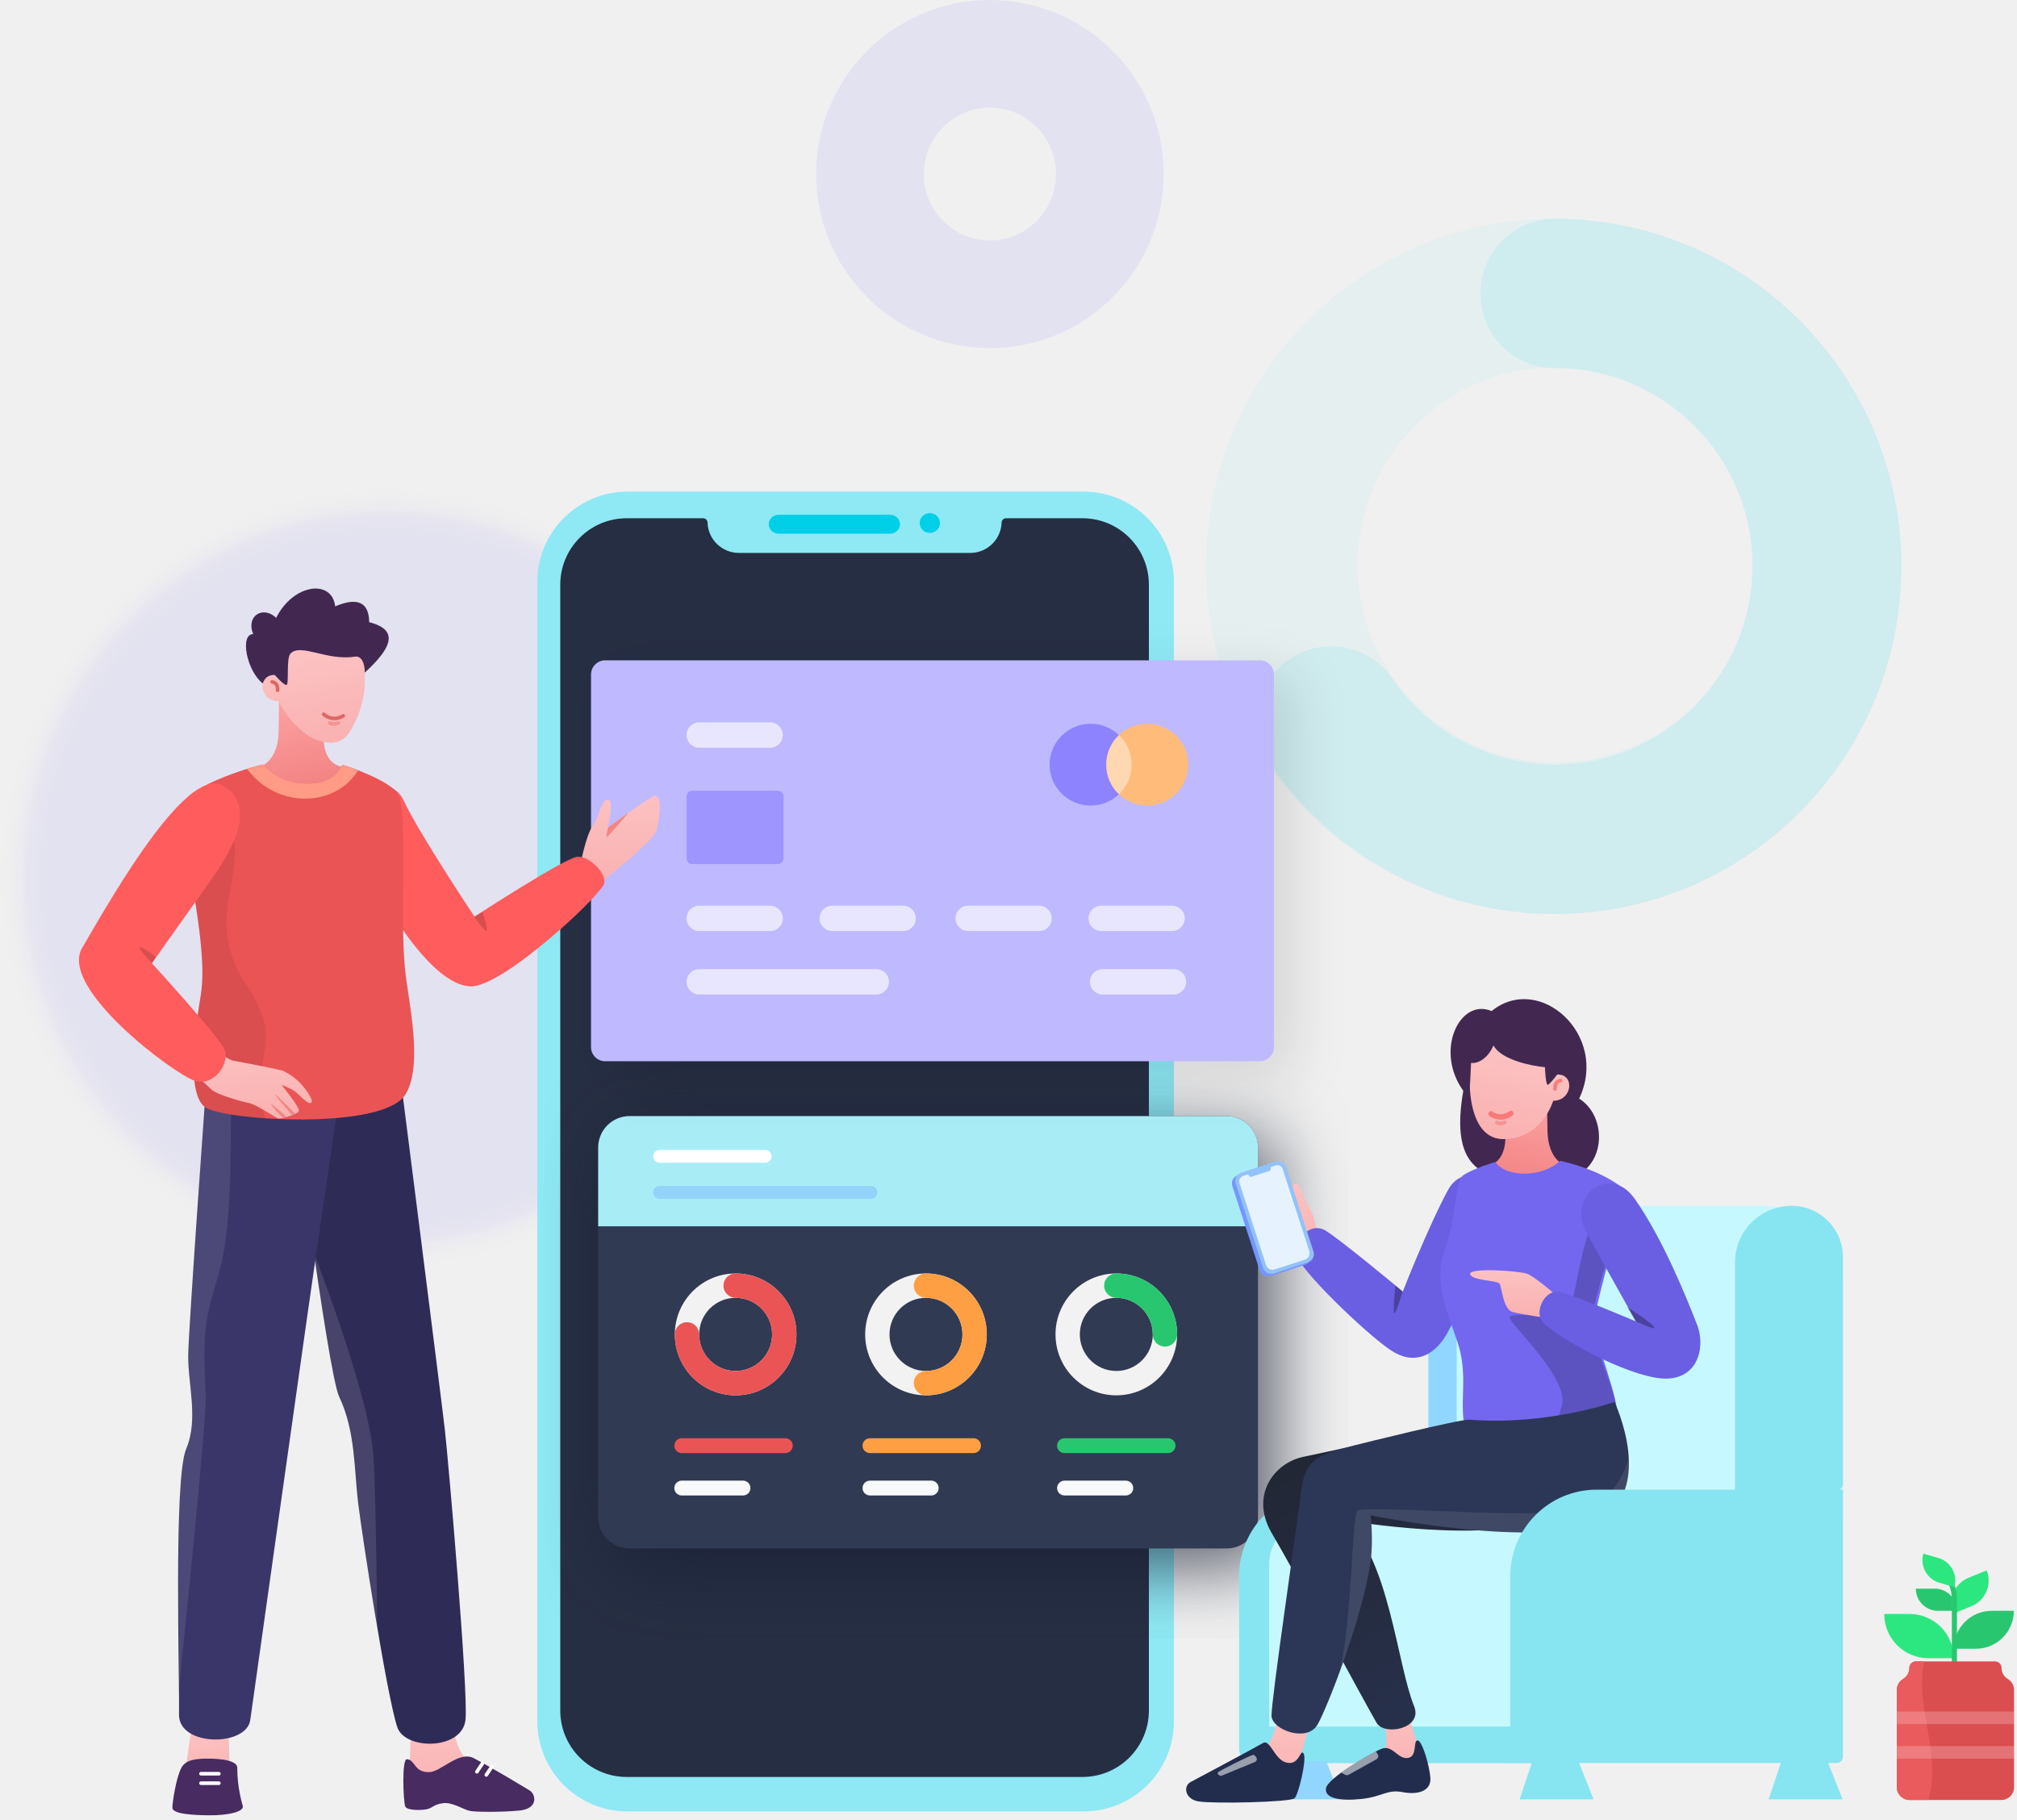
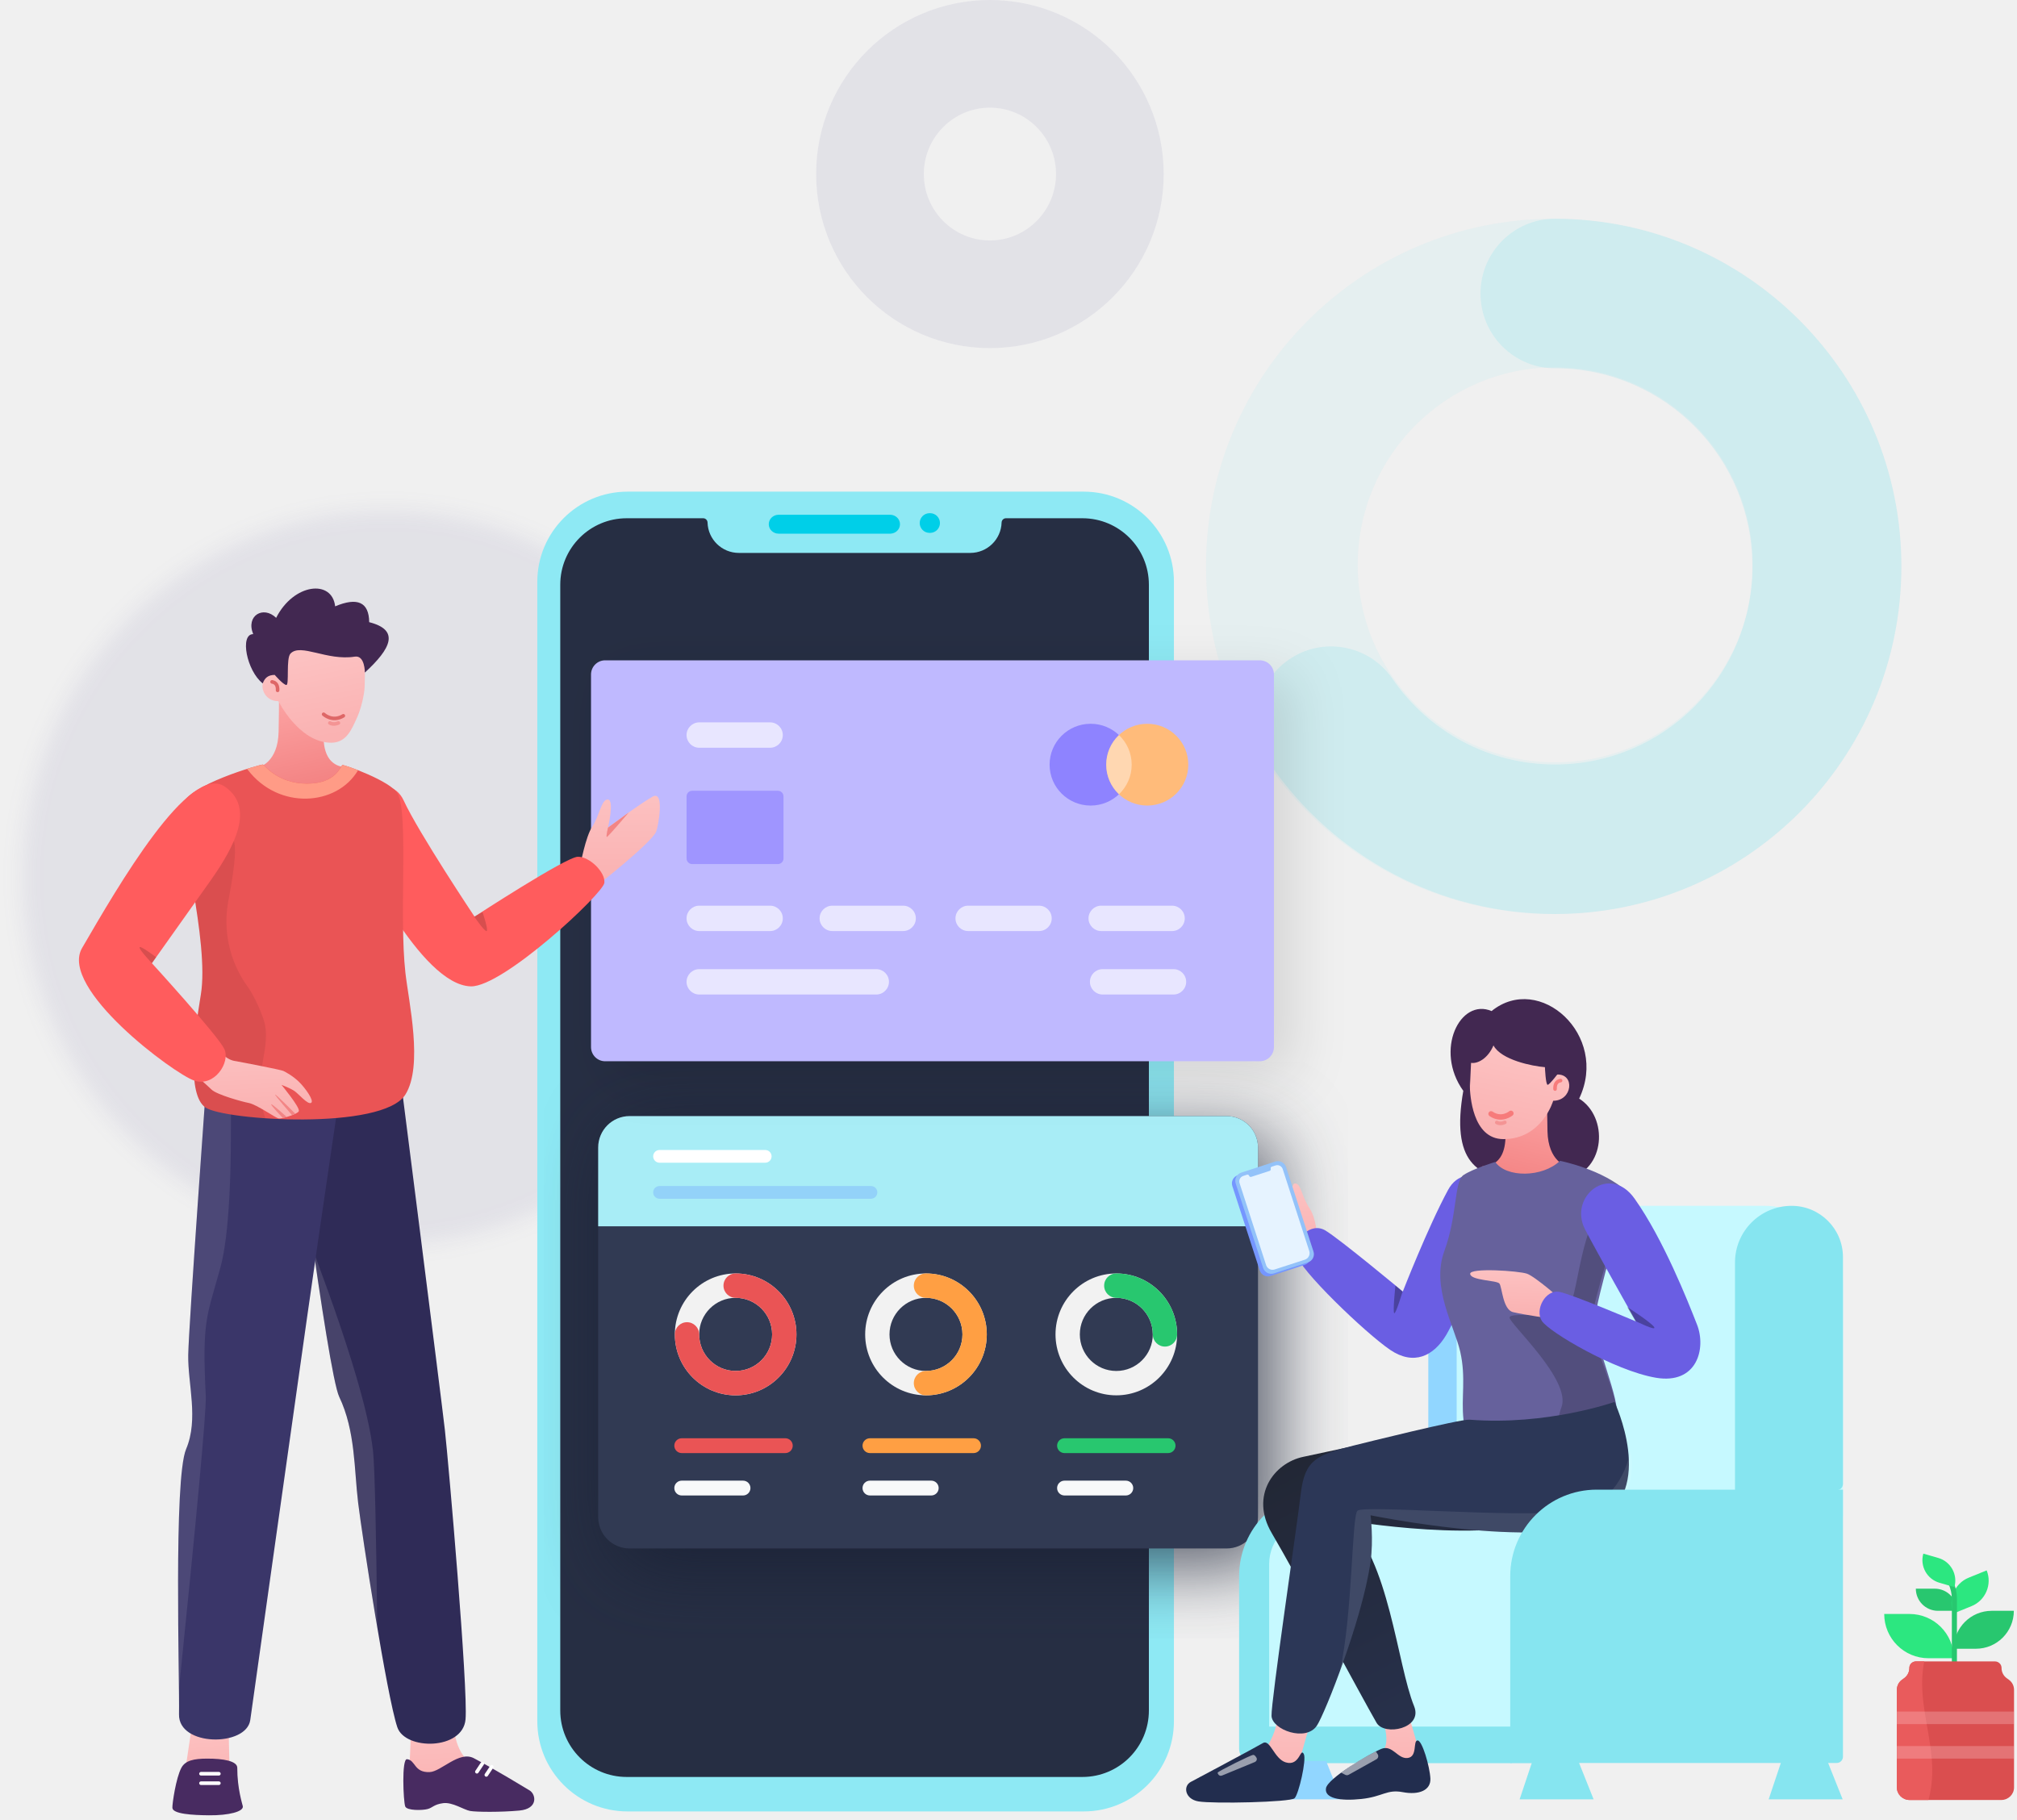
<svg xmlns="http://www.w3.org/2000/svg" width="562" height="507" viewBox="0 0 562 507" fill="none">
  <g id="Illustration">
    <g id="Shape">
      <g id="Oval" opacity="0.1" filter="url(#filter0_f)">
-         <ellipse cx="107.745" cy="244.5" rx="101.745" ry="102.5" fill="#7367F0" />
+         <ellipse cx="107.745" cy="244.5" rx="101.745" ry="102.5" fill="#66619c" />
      </g>
      <path id="Oval_2" opacity="0.05" fill-rule="evenodd" clip-rule="evenodd" d="M336.032 157.826C336.032 104.326 379.404 60.956 432.906 60.956C486.408 60.956 529.78 104.326 529.78 157.826C529.78 211.326 486.408 254.696 432.906 254.696C379.404 254.696 336.032 211.326 336.032 157.826ZM488.389 157.386C488.389 126.988 463.745 102.346 433.347 102.346C402.948 102.346 378.304 126.988 378.304 157.386C378.304 187.784 402.948 212.426 433.347 212.426C463.745 212.426 488.389 187.784 488.389 157.386Z" fill="#00CFE8" />
-       <ellipse id="Oval_3" opacity="0.1" cx="275.822" cy="48.5" rx="33.416" ry="33.5" stroke="#7367F0" stroke-width="30" />
+       <ellipse id="Oval_3" opacity="0.1" cx="275.822" cy="48.5" rx="33.416" ry="33.5" stroke="#66619c" stroke-width="30" />
      <path id="Path" opacity="0.1" d="M433.272 60.956C486.572 60.956 529.78 104.326 529.78 157.826C529.78 211.326 486.572 254.696 433.272 254.696C401.162 254.696 371.688 238.816 353.798 212.796C347.287 203.326 349.657 190.352 359.091 183.817C368.431 177.348 381.193 179.615 387.764 188.849L387.961 189.131C398.182 203.997 414.951 213.032 433.272 213.032C463.647 213.032 488.271 188.315 488.271 157.826C488.271 127.642 464.137 103.116 434.181 102.628L433.272 102.621C421.809 102.621 412.517 93.294 412.517 81.789C412.517 70.283 421.809 60.956 433.272 60.956Z" fill="#00CFE8" />
    </g>
    <g id="Mobile Banking App">
      <g id="Phone3">
        <path id="Rectangle" fill-rule="evenodd" clip-rule="evenodd" d="M149.71 162.137C149.71 148.254 160.964 137 174.847 137H301.957C315.84 137 327.094 148.254 327.094 162.137V479.625C327.094 493.508 315.84 504.762 301.957 504.762H174.847C160.964 504.762 149.71 493.508 149.71 479.625V162.137Z" fill="#8EE9F4" />
        <g id="Group 48">
          <path id="Rectangle_2" fill-rule="evenodd" clip-rule="evenodd" d="M156.107 162.933C156.107 152.703 164.4 144.411 174.629 144.411H195.926C196.585 144.411 197.124 144.935 197.144 145.594V145.594C197.28 150.315 201.147 154.072 205.87 154.072H270.352C275.075 154.072 278.942 150.315 279.079 145.594V145.594C279.098 144.935 279.637 144.411 280.297 144.411H301.593C311.822 144.411 320.115 152.703 320.115 162.933V476.634C320.115 486.863 311.822 495.156 301.593 495.156H174.629C164.4 495.156 156.107 486.863 156.107 476.634V162.933Z" fill="#262E43" />
          <mask id="mask0" mask-type="alpha" maskUnits="userSpaceOnUse" x="156" y="144" width="165" height="352">
            <path id="Rectangle_3" fill-rule="evenodd" clip-rule="evenodd" d="M156.107 162.933C156.107 152.703 164.4 144.411 174.629 144.411H195.926C196.585 144.411 197.124 144.935 197.144 145.594V145.594C197.28 150.315 201.147 154.072 205.87 154.072H270.352C275.075 154.072 278.942 150.315 279.079 145.594V145.594C279.098 144.935 279.637 144.411 280.297 144.411H301.593C311.822 144.411 320.115 152.703 320.115 162.933V476.634C320.115 486.863 311.822 495.156 301.593 495.156H174.629C164.4 495.156 156.107 486.863 156.107 476.634V162.933Z" fill="white" />
          </mask>
          <g mask="url(#mask0)">
            <ellipse id="Oval_4" cx="218.287" cy="357.888" rx="14.067" ry="14.053" fill="#E97EFF" fill-opacity="0.549" />
            <path id="Rectangle_4" fill-rule="evenodd" clip-rule="evenodd" d="M176.086 209.239C176.086 206.692 178.15 204.628 180.697 204.628H296.76C299.307 204.628 301.371 206.692 301.371 209.239V209.239C301.371 211.785 299.307 213.85 296.76 213.85H180.697C178.15 213.85 176.086 211.785 176.086 209.239V209.239Z" fill="#E97EFF" fill-opacity="0.549" />
          </g>
        </g>
        <path id="Path_2" d="M248.017 143.438C249.534 143.438 250.764 144.618 250.764 146.073C250.764 147.496 249.588 148.656 248.118 148.706L248.017 148.708H216.95C215.432 148.708 214.202 147.529 214.202 146.073C214.202 144.65 215.378 143.491 216.849 143.44L216.95 143.438H248.017Z" fill="#00CFE8" />
        <path id="Path_3" d="M259.151 142.999C260.669 142.999 261.899 144.228 261.899 145.744C261.899 147.226 260.723 148.434 259.252 148.487L259.151 148.489H259.007C257.49 148.489 256.26 147.26 256.26 145.744C256.26 144.262 257.436 143.054 258.907 143.001L259.007 142.999H259.151Z" fill="#00CFE8" />
      </g>
      <g id="BoardPieChart">
        <g id="Rectangle_5" filter="url(#filter1_d)">
          <path fill-rule="evenodd" clip-rule="evenodd" d="M166.672 319.757C166.672 314.921 170.592 311 175.429 311H341.763C346.6 311 350.52 314.921 350.52 319.757V422.729C350.52 427.565 346.6 431.486 341.763 431.486H175.429C170.592 431.486 166.672 427.565 166.672 422.729V319.757Z" fill="#313A53" />
        </g>
        <mask id="mask1" mask-type="alpha" maskUnits="userSpaceOnUse" x="166" y="311" width="185" height="121">
          <path id="Rectangle_6" fill-rule="evenodd" clip-rule="evenodd" d="M166.672 319.757C166.672 314.921 170.592 311 175.429 311H341.763C346.6 311 350.52 314.921 350.52 319.757V422.729C350.52 427.565 346.6 431.486 341.763 431.486H175.429C170.592 431.486 166.672 427.565 166.672 422.729V319.757Z" fill="white" />
        </mask>
        <g mask="url(#mask1)">
          <path id="Rectangle_7" fill-rule="evenodd" clip-rule="evenodd" d="M162.547 306.275H355.234V341.712H162.547L162.547 306.275Z" fill="#A8EDF6" />
          <path id="Rectangle_8" opacity="0.366" fill-rule="evenodd" clip-rule="evenodd" d="M181.992 332.262C181.992 331.284 182.785 330.49 183.764 330.49H242.682C243.66 330.49 244.453 331.284 244.453 332.262V332.262C244.453 333.241 243.66 334.034 242.682 334.034H183.764C182.785 334.034 181.992 333.241 181.992 332.262V332.262Z" fill="#6FA3FF" />
          <rect id="Rectangle_9" x="181.992" y="320.45" width="32.998" height="3.544" rx="1.772" fill="white" />
          <rect id="Rectangle_10" x="187.885" y="400.774" width="32.998" height="4.134" rx="2.067" fill="#EA5455" />
          <path id="Rectangle_11" fill-rule="evenodd" clip-rule="evenodd" d="M187.885 414.653C187.885 413.512 188.81 412.586 189.952 412.586H207.031C208.173 412.586 209.098 413.512 209.098 414.653V414.653C209.098 415.795 208.173 416.72 207.031 416.72H189.952C188.81 416.72 187.885 415.795 187.885 414.653V414.653Z" fill="#F8F9FA" />
          <rect id="Rectangle_12" x="240.329" y="400.774" width="32.998" height="4.134" rx="2.067" fill="#FF9F43" />
          <path id="Rectangle_13" fill-rule="evenodd" clip-rule="evenodd" d="M240.329 414.653C240.329 413.512 241.255 412.586 242.396 412.586H259.475C260.617 412.586 261.542 413.512 261.542 414.653V414.653C261.542 415.795 260.617 416.72 259.475 416.72H242.396C241.255 416.72 240.329 415.795 240.329 414.653V414.653Z" fill="#F8F9FA" />
          <rect id="Rectangle_14" x="294.541" y="400.774" width="32.998" height="4.134" rx="2.067" fill="#28C76F" />
          <path id="Rectangle_15" fill-rule="evenodd" clip-rule="evenodd" d="M294.541 414.653C294.541 413.512 295.467 412.586 296.608 412.586H313.687C314.829 412.586 315.754 413.512 315.754 414.653V414.653C315.754 415.795 314.829 416.72 313.687 416.72H296.608C295.467 416.72 294.541 415.795 294.541 414.653V414.653Z" fill="#F8F9FA" />
          <g id="Group 3">
            <path id="Oval_5" fill-rule="evenodd" clip-rule="evenodd" d="M311.04 388.814C320.396 388.814 327.981 381.211 327.981 371.834C327.981 362.456 320.396 354.853 311.04 354.853C301.683 354.853 294.099 362.456 294.099 371.834C294.099 381.211 301.683 388.814 311.04 388.814ZM311.04 382.022C305.426 382.022 300.875 377.46 300.875 371.834C300.875 366.207 305.426 361.645 311.04 361.645C316.654 361.645 321.204 366.207 321.204 371.834C321.204 377.46 316.654 382.022 311.04 382.022Z" fill="#F2F2F2" />
            <path id="Path_4" fill-rule="evenodd" clip-rule="evenodd" d="M327.981 371.834C327.981 362.456 320.396 354.853 311.04 354.853C309.168 354.853 307.651 356.374 307.651 358.249C307.651 360.125 309.168 361.645 311.04 361.645C316.59 361.645 321.101 366.104 321.203 371.642L321.204 371.834C321.204 373.709 322.721 375.23 324.593 375.23C326.464 375.23 327.981 373.709 327.981 371.834Z" fill="#28C76F" />
          </g>
          <g id="Group 4">
            <path id="Oval_6" fill-rule="evenodd" clip-rule="evenodd" d="M258.007 388.814C267.363 388.814 274.948 381.211 274.948 371.834C274.948 362.456 267.363 354.853 258.007 354.853C248.65 354.853 241.065 362.456 241.065 371.834C241.065 381.211 248.65 388.814 258.007 388.814ZM258.007 382.022C252.393 382.022 247.842 377.46 247.842 371.834C247.842 366.207 252.393 361.645 258.007 361.645C263.62 361.645 268.171 366.207 268.171 371.834C268.171 377.46 263.62 382.022 258.007 382.022Z" fill="#F2F2F2" />
            <path id="Path_5" d="M258.006 388.814C267.363 388.814 274.948 381.211 274.948 371.834C274.948 362.456 267.363 354.853 258.006 354.853C256.135 354.853 254.618 356.374 254.618 358.249C254.618 360.125 256.135 361.645 258.006 361.645C263.62 361.645 268.171 366.207 268.171 371.834C268.171 377.396 263.723 381.918 258.197 382.02L258.006 382.022C256.135 382.022 254.618 383.542 254.618 385.418C254.618 387.293 256.135 388.814 258.006 388.814Z" fill="#FF9F43" />
          </g>
          <g id="Group 6">
            <path id="Oval_7" fill-rule="evenodd" clip-rule="evenodd" d="M204.973 388.814C214.33 388.814 221.915 381.211 221.915 371.834C221.915 362.456 214.33 354.853 204.973 354.853C195.617 354.853 188.032 362.456 188.032 371.834C188.032 381.211 195.617 388.814 204.973 388.814ZM204.973 382.022C199.36 382.022 194.809 377.46 194.809 371.834C194.809 366.207 199.36 361.645 204.973 361.645C210.587 361.645 215.138 366.207 215.138 371.834C215.138 377.46 210.587 382.022 204.973 382.022Z" fill="#F2F2F2" />
            <path id="Path_6" fill-rule="evenodd" clip-rule="evenodd" d="M188.032 371.834C188.032 381.211 195.617 388.814 204.973 388.814C214.33 388.814 221.915 381.211 221.915 371.834C221.915 362.456 214.33 354.853 204.973 354.853C203.102 354.853 201.585 356.374 201.585 358.249C201.585 360.125 203.102 361.645 204.973 361.645C210.587 361.645 215.138 366.207 215.138 371.834C215.138 377.46 210.587 382.022 204.973 382.022C199.36 382.022 194.809 377.46 194.809 371.834C194.809 369.958 193.292 368.437 191.42 368.437C189.549 368.437 188.032 369.958 188.032 371.834Z" fill="#EA5455" />
          </g>
        </g>
      </g>
      <g id="VisaCard2">
        <g id="Rectangle_16" filter="url(#filter2_d)">
          <path fill-rule="evenodd" clip-rule="evenodd" d="M168.62 184H351.014C353.192 184 354.958 185.771 354.958 187.955V291.769C354.958 293.953 353.192 295.723 351.014 295.723H168.62C166.442 295.723 164.677 293.953 164.677 291.769V187.955C164.677 185.771 166.442 184 168.62 184Z" fill="#BFB9FF" />
        </g>
        <g id="Group 46">
          <g id="Group 45">
            <g id="Group 43">
              <ellipse id="Oval_8" cx="303.887" cy="213.077" rx="11.437" ry="11.395" fill="#8E83FF" />
              <ellipse id="Oval Copy 10" cx="319.661" cy="213.077" rx="11.437" ry="11.395" fill="#FFBB7A" />
              <path id="Path_7" fill-rule="evenodd" clip-rule="evenodd" d="M311.67 204.925L311.775 204.827C313.961 206.902 315.323 209.831 315.323 213.077C315.323 216.323 313.961 219.252 311.775 221.327C309.587 219.253 308.225 216.323 308.225 213.077C308.225 209.882 309.544 206.994 311.67 204.925L311.775 204.827L311.67 204.925Z" fill="white" fill-opacity="0.416" />
            </g>
            <path id="Rectangle_17" fill-rule="evenodd" clip-rule="evenodd" d="M192.873 220.346H216.732C217.604 220.346 218.31 221.05 218.31 221.918V239.207C218.31 240.075 217.604 240.779 216.732 240.779H192.873C192.002 240.779 191.296 240.075 191.296 239.207V221.918C191.296 221.05 192.002 220.346 192.873 220.346Z" fill="#9F95FF" />
          </g>
          <g id="Group 44">
            <path id="Rectangle_18" fill-rule="evenodd" clip-rule="evenodd" d="M194.845 252.37H214.563C216.524 252.37 218.113 253.953 218.113 255.906C218.113 257.859 216.524 259.443 214.563 259.443H194.845C192.885 259.443 191.296 257.859 191.296 255.906C191.296 253.953 192.885 252.37 194.845 252.37Z" fill="white" fill-opacity="0.647" />
            <path id="Rectangle_19" fill-rule="evenodd" clip-rule="evenodd" d="M194.845 270.052H244.141C246.101 270.052 247.69 271.635 247.69 273.588C247.69 275.541 246.101 277.125 244.141 277.125H194.845C192.885 277.125 191.296 275.541 191.296 273.588C191.296 271.635 192.885 270.052 194.845 270.052Z" fill="white" fill-opacity="0.647" />
            <path id="Rectangle_20" fill-rule="evenodd" clip-rule="evenodd" d="M307.239 270.052H326.957C328.917 270.052 330.506 271.635 330.506 273.588C330.506 275.541 328.917 277.125 326.957 277.125H307.239C305.279 277.125 303.689 275.541 303.689 273.588C303.689 271.635 305.279 270.052 307.239 270.052Z" fill="white" fill-opacity="0.647" />
            <path id="Rectangle_21" fill-rule="evenodd" clip-rule="evenodd" d="M194.845 201.289H214.563C216.524 201.289 218.113 202.872 218.113 204.825C218.113 206.778 216.524 208.362 214.563 208.362H194.845C192.885 208.362 191.296 206.778 191.296 204.825C191.296 202.872 192.885 201.289 194.845 201.289Z" fill="white" fill-opacity="0.647" />
            <path id="Rectangle Copy 38" fill-rule="evenodd" clip-rule="evenodd" d="M231.915 252.37H251.634C253.594 252.37 255.183 253.953 255.183 255.906C255.183 257.859 253.594 259.443 251.634 259.443H231.915C229.955 259.443 228.366 257.859 228.366 255.906C228.366 253.953 229.955 252.37 231.915 252.37Z" fill="white" fill-opacity="0.647" />
            <path id="Rectangle Copy 39" fill-rule="evenodd" clip-rule="evenodd" d="M269.775 252.37H289.493C291.453 252.37 293.042 253.953 293.042 255.906C293.042 257.859 291.453 259.443 289.493 259.443H269.775C267.815 259.443 266.226 257.859 266.226 255.906C266.226 253.953 267.815 252.37 269.775 252.37Z" fill="white" fill-opacity="0.647" />
            <path id="Rectangle Copy 40" fill-rule="evenodd" clip-rule="evenodd" d="M306.845 252.37H326.563C328.524 252.37 330.113 253.953 330.113 255.906C330.113 257.859 328.524 259.443 326.563 259.443H306.845C304.885 259.443 303.296 257.859 303.296 255.906C303.296 253.953 304.885 252.37 306.845 252.37Z" fill="white" fill-opacity="0.647" />
          </g>
        </g>
      </g>
      <g id="Men1.1">
        <g id="LLeg">
          <path id="Path_8" fill-rule="evenodd" clip-rule="evenodd" d="M126.372 479.69C126.372 479.69 126.236 488.374 131.569 491.458C136.901 494.543 145.162 500.274 145.162 500.274L113.735 501.339L114.631 479.612L126.372 479.69Z" fill="url(#paint0_linear)" />
          <path id="Path_9" fill-rule="evenodd" clip-rule="evenodd" d="M113.405 490.205C115.835 490.456 115.304 493.971 119.713 493.8C122.926 493.675 127.937 487.749 132.059 489.944C138.35 493.294 145.727 497.812 147.536 498.887C149.345 499.963 150.06 504.021 144.715 504.519C139.603 504.995 132.704 504.942 130.976 504.627C129.247 504.312 126.041 502.107 123.461 502.459C120.882 502.812 120.588 503.702 119.147 504.095C117.705 504.489 113.354 504.575 112.903 503.36C112.385 501.966 111.866 490.047 113.405 490.205Z" fill="#482B61" />
          <path id="Path_10" fill-rule="evenodd" clip-rule="evenodd" d="M110.969 295.474C110.969 295.474 122.957 389.573 123.959 398.472C124.961 407.371 130.465 470.679 129.712 479.123C128.944 487.723 112.857 487.769 110.699 481.281C107.745 472.4 100.916 428.014 99.787 418.746C98.658 409.477 99.054 398.716 94.516 389.225C91.266 382.43 80.513 297.886 80.513 297.886L110.969 295.474Z" fill="#2F2B57" />
          <path id="Path_11" opacity="0.591" fill-rule="evenodd" clip-rule="evenodd" d="M103.922 404.214L103.965 404.637C104.422 409.552 104.806 425.834 105.116 453.481L104.426 449.352C102.262 436.258 100.34 423.287 99.787 418.746C98.681 409.67 99.038 399.163 94.793 389.82L94.515 389.225C93.085 386.234 90.201 368.185 87.421 348.911L88.294 351.248C97.578 376.216 102.787 393.871 103.922 404.214Z" fill="white" fill-opacity="0.192" />
          <path id="Path 10" d="M134.382 491.454L132.879 493.704" stroke="white" stroke-linecap="round" />
          <path id="Path 10_2" d="M137.007 492.334L135.504 494.584" stroke="white" stroke-linecap="round" />
        </g>
        <g id="RLeg">
          <path id="Path_12" fill-rule="evenodd" clip-rule="evenodd" d="M53.349 481.682L50.536 500.672L64.13 500.604L63.685 481.329L53.349 481.682Z" fill="url(#paint1_linear)" />
          <path id="Path_13" fill-rule="evenodd" clip-rule="evenodd" d="M48.032 503.745C47.986 502.637 49.018 495.451 50.536 492.605C51.638 490.542 54.08 490.058 57.654 490.044C62.264 490.026 66.117 490.723 66.112 492.605C66.096 498.366 67.556 502.796 67.654 503.302C67.943 504.787 63.819 505.896 58.188 505.839C53.578 505.794 48.102 505.473 48.032 503.745Z" fill="#482B61" />
          <path id="Path_14" fill-rule="evenodd" clip-rule="evenodd" d="M95.56 298.563C95.56 298.563 89.327 340.561 85.554 367.134C81.847 393.245 70.868 471.132 69.733 479.285C68.691 486.77 49.68 486.77 49.88 477.705C50.08 468.64 48.32 412.152 51.86 403.789C55.4 395.425 52.318 385.692 52.447 377.567C52.576 369.442 57.667 299.106 57.667 299.106L95.56 298.563Z" fill="#3A3669" />
          <path id="Path_15" opacity="0.462" fill-rule="evenodd" clip-rule="evenodd" d="M61.462 353.024L61.164 354.105C57.556 367.072 56.31 368.241 57.333 388.923L57.343 389.344C57.379 394.547 54.904 421.474 49.919 470.126L49.897 467.101C49.722 447.254 48.991 411.369 51.77 404.014L51.86 403.789C55.4 395.425 52.318 385.692 52.446 377.567C52.576 369.442 57.667 299.106 57.667 299.106L64.17 299.012L64.236 302.234C64.704 327.396 63.779 344.326 61.462 353.024V353.024Z" fill="white" fill-opacity="0.192" />
          <path id="Path 9" d="M56.007 494.256H60.983" stroke="white" stroke-linecap="round" />
          <path id="Path 9_2" d="M56.007 496.894H60.983" stroke="white" stroke-linecap="round" />
        </g>
        <g id="Head">
          <path id="Path_16" fill-rule="evenodd" clip-rule="evenodd" d="M72.242 213.711C72.242 213.711 77.449 212.483 77.63 203.907C77.811 195.331 77.684 192.404 77.684 192.404L90.029 192.196C90.029 192.196 90.154 201.754 90.155 205.21C90.16 214.495 96.597 213.711 96.597 213.711C96.597 213.711 95.259 221.24 84.866 221.827C76.751 222.287 72.242 213.711 72.242 213.711Z" fill="url(#paint2_linear)" />
          <g id="Head1">
            <path id="Path_17" fill-rule="evenodd" clip-rule="evenodd" d="M76.552 188.069C71.435 187.87 72.269 195.399 77.585 195.389C77.585 195.389 83.297 206.933 92.265 206.963C96.585 206.977 97.996 203.11 99.291 200.395C100.586 197.68 101.536 193.619 101.615 191.132C101.7 188.481 101.711 179.77 101.711 179.77L76.352 179.759L76.552 188.069Z" fill="url(#paint3_linear)" />
            <path id="Path_18" d="M91.906 201.462C92.673 201.885 93.585 201.781 94.292 201.462" stroke="#F49494" stroke-linecap="round" />
            <path id="Path 8" d="M77.349 192.367C77.401 191.159 77.035 190.2 75.81 190.008" stroke="#DE6767" stroke-linecap="round" />
            <path id="Path_19" fill-rule="evenodd" clip-rule="evenodd" d="M76.551 188.069C76.551 188.069 78.904 190.799 79.774 190.874C80.645 190.949 79.653 183.487 80.934 182.128C83.75 179.14 91.107 184.216 98.844 182.976C101.71 182.517 101.659 187.415 101.659 187.415C108.892 180.786 111.514 175.557 102.871 173.373C102.802 167.763 99.591 166.355 93.382 168.957C92.552 161.378 81.824 162.522 76.941 172.164C73.407 168.707 68.439 171.498 70.547 176.699C66.741 176.699 68.724 186.925 73.21 190.439C73.745 188.904 74.723 188.069 76.551 188.069Z" fill="#422851" />
            <path id="Path_20" d="M90.171 199.031C90.171 199.031 92.607 201.335 95.666 199.459" stroke="#DE6767" stroke-linecap="round" />
          </g>
        </g>
        <g id="LArm">
          <g id="Group 3_2">
            <path id="Path_21" fill-rule="evenodd" clip-rule="evenodd" d="M161.671 241.247C161.671 241.247 163.135 233.107 165.072 230.255C167.01 227.403 167.574 222.61 169.402 222.786C171.23 222.963 169.399 230.614 169.399 230.614C169.399 230.614 177.923 224.219 181.79 222.015C185.319 220.006 183.383 230.404 182.831 231.729C181.518 234.885 166.322 246.793 166.322 246.793C166.322 246.793 162.003 241.971 161.671 241.247Z" fill="url(#paint4_linear)" />
            <path id="Path_22" fill-rule="evenodd" clip-rule="evenodd" d="M169.4 230.614C169.4 230.614 168.77 233.231 169.084 233.231C169.399 233.231 175.184 226.405 175.184 226.405L169.4 230.614Z" fill="#F28585" />
          </g>
          <path id="Path_23" fill-rule="evenodd" clip-rule="evenodd" d="M112.464 223.029C116.632 232.068 132.22 255.423 132.22 255.423C132.22 255.423 157.765 238.768 161.016 238.734C164.266 238.699 168.68 243.012 168.402 245.989C168.125 248.966 140.156 275.074 131.186 274.854C117.238 274.512 99.747 238.241 97.951 233.393C93.141 220.407 108.398 214.213 112.464 223.029Z" fill="#FF5C5D" />
          <path id="Path 5" fill-rule="evenodd" clip-rule="evenodd" d="M132.128 255.406C132.128 255.406 135.078 259.727 135.606 259.444C136.135 259.16 134.447 254.161 134.447 254.161L132.128 255.406Z" fill="black" fill-opacity="0.16" />
        </g>
        <g id="Body">
          <path id="Path_24" fill-rule="evenodd" clip-rule="evenodd" d="M50.768 224.475C49.459 230.751 58.422 262.381 55.956 277.178C54.006 288.882 52.144 304.996 57.199 308.573C62.345 312.216 106.644 315.108 112.959 304.996C117.968 296.973 113.867 279.182 112.959 271.066C111.147 254.875 113.883 226.894 110.809 221.171C108.902 217.621 95.902 213.043 95.413 213.185C94.925 213.327 93.777 218.357 85.557 218.357C77.337 218.357 73.707 213.185 73.265 213.043C72.823 212.901 51.952 218.798 50.768 224.475Z" fill="#EA5455" />
          <path id="Path_25" fill-rule="evenodd" clip-rule="evenodd" d="M73.244 213.041L73.265 213.043C73.707 213.185 77.337 218.357 85.557 218.357C93.777 218.357 94.925 213.327 95.413 213.185C95.59 213.134 97.396 213.697 99.722 214.606L99.712 214.713C93.836 224.579 77.677 225.795 69.04 214.507L68.845 214.246L69.808 213.947C71.573 213.411 72.835 213.088 73.178 213.045L73.244 213.041Z" fill="#FF9B86" />
          <path id="Path_26" fill-rule="evenodd" clip-rule="evenodd" d="M50.796 228.834L51.52 228.935C59.204 230.034 63.71 231.773 65.039 234.152C65.911 235.712 65.506 240.991 63.823 249.988L63.644 250.932C62.083 259.088 63.868 267.524 68.58 274.33L68.845 274.707C70.439 276.936 71.908 279.872 73.252 283.514C76.372 291.962 69.737 299.081 73.939 311.649L73.081 311.586C65.27 310.988 58.953 309.815 57.199 308.573C52.144 304.996 54.006 288.882 55.956 277.179C58.054 264.588 51.878 239.811 50.796 228.834Z" fill="black" fill-opacity="0.067" />
        </g>
        <g id="Rarm">
          <g id="Group 2">
            <path id="Path_27" fill-rule="evenodd" clip-rule="evenodd" d="M59.774 291.701C59.774 291.701 62.723 295.18 65.24 295.613C67.757 296.046 78.291 298.106 78.934 298.411C79.542 298.7 81.62 299.794 83.397 301.549C84.937 303.07 87.6 306.677 86.707 307.297C85.752 307.961 83.175 304.708 81.882 303.904C80.526 303.061 78.442 302.314 78.442 302.314C78.442 302.314 83.597 308.533 83.269 309.619C83.03 310.412 78.646 311.767 77.709 311.665C76.772 311.563 71.607 307.782 69.285 307.341C67.675 307.037 60.466 305.084 58.946 303.618C57.425 302.151 54.006 299.174 54.006 299.174L59.774 291.701Z" fill="url(#paint5_linear)" />
            <path id="Path_28" fill-rule="evenodd" clip-rule="evenodd" d="M82.275 310.34C82.275 310.34 76.88 304.905 76.655 304.997C76.43 305.09 81.356 310.719 81.356 310.719L82.275 310.34Z" fill="#F28585" />
            <path id="Path_29" fill-rule="evenodd" clip-rule="evenodd" d="M79.871 311.233C79.871 311.233 75.829 307.53 75.565 307.709C75.301 307.887 78.802 311.535 78.802 311.535L79.871 311.233Z" fill="#F28585" />
          </g>
          <path id="Path_30" fill-rule="evenodd" clip-rule="evenodd" d="M62.706 219.232C71.036 225.093 65.471 235.748 58.56 245.521C52.105 254.65 42.321 268.401 42.321 268.401C42.321 268.401 60.718 288.554 62.496 292.282C64.273 296.011 59.734 303.014 54.093 301.101C48.45 299.189 16.343 275.404 22.872 264.164C32.845 246.995 52.868 212.309 62.706 219.232Z" fill="#FF5C5D" />
          <path id="Path 6" fill-rule="evenodd" clip-rule="evenodd" d="M42.321 268.401C42.321 268.401 38.546 264.407 38.898 263.945C39.251 263.482 43.506 266.747 43.506 266.747L42.321 268.401Z" fill="black" fill-opacity="0.16" />
        </g>
      </g>
      <g id="Group 7">
        <path id="Rectangle_22" fill-rule="evenodd" clip-rule="evenodd" d="M345.257 439.204C345.257 425.888 356.052 415.093 369.368 415.093L437.966 415.093V487.26C437.966 489.469 436.175 491.26 433.966 491.26H349.257C347.048 491.26 345.257 489.469 345.257 487.26L345.257 439.204Z" fill="#86E5F0" />
        <path id="Rectangle_23" fill-rule="evenodd" clip-rule="evenodd" d="M353.633 476.224L421.269 476.224V491.26H353.633L353.633 476.224Z" fill="#86E5F0" />
        <path id="Path_31" fill-rule="evenodd" clip-rule="evenodd" d="M439.769 490.715L444.035 501.401H423.41L426.984 490.715H439.769Z" fill="#86E5F0" />
        <path id="Path_32" fill-rule="evenodd" clip-rule="evenodd" d="M369.497 490.715L373.764 501.401H353.139L356.713 490.715H369.497Z" fill="#91D6FF" />
        <path id="Path_33" fill-rule="evenodd" clip-rule="evenodd" d="M509.161 490.715L513.428 501.401H492.803L496.377 490.715H509.161Z" fill="#86E5F0" />
        <path id="Rectangle_24" fill-rule="evenodd" clip-rule="evenodd" d="M397.97 360.481C397.97 347.368 408.449 336.659 421.558 336.375L438.492 336.008V422.277H397.97L397.97 360.481Z" fill="#91D6FF" />
        <path id="Rectangle_25" fill-rule="evenodd" clip-rule="evenodd" d="M405.875 360.119C405.875 346.803 416.67 336.008 429.986 336.008H491.667C503.729 336.008 513.507 345.786 513.507 357.848V422.288C513.507 423.253 512.725 424.035 511.76 424.035H405.875L405.875 360.119Z" fill="#C6F9FF" />
        <path id="Rectangle_26" fill-rule="evenodd" clip-rule="evenodd" d="M483.427 351.792C483.427 343.074 490.493 336.008 499.21 336.008V336.008C507.106 336.008 513.507 342.409 513.507 350.305V413.499C513.507 414.464 512.725 415.246 511.76 415.246H483.427V351.792Z" fill="#86E5F0" />
        <path id="Rectangle_27" fill-rule="evenodd" clip-rule="evenodd" d="M353.633 435.799C353.633 428.84 359.274 423.199 366.233 423.199H433.69V481.124H353.633V435.799Z" fill="#C6F9FF" />
        <g id="Wom1.4">
          <g id="Head_2">
            <path id="Path_34" fill-rule="evenodd" clip-rule="evenodd" d="M436.719 328.514C447.465 326.01 448.172 311.252 440.003 306.133C448.428 288.461 428.945 270.915 415.599 281.736C406.85 277.989 399.579 292.611 407.72 303.968C404.307 323.468 411.254 328.509 423.777 328.723L436.719 328.514Z" fill="#422851" />
            <path id="Path_35" fill-rule="evenodd" clip-rule="evenodd" d="M436.585 324.989C436.585 324.989 431.358 323.762 431.176 315.192C430.995 306.622 431.122 303.696 431.122 303.696L419.608 303.488C419.608 303.488 419.483 313.039 419.481 316.494C419.476 325.773 413.015 324.989 413.015 324.989C413.015 324.989 414.358 332.513 424.791 333.1C432.937 333.559 436.585 324.989 436.585 324.989Z" fill="url(#paint6_linear)" />
            <path id="Path_36" fill-rule="evenodd" clip-rule="evenodd" d="M433.807 299.417C438.944 299.218 438.106 306.741 432.77 306.731C432.77 306.731 429.671 317.419 418.912 317.419C410.173 317.419 409.605 304.962 409.526 302.477C409.44 299.828 409.43 291.123 409.43 291.123L434.007 291.112L433.807 299.417Z" fill="url(#paint7_linear)" />
            <path id="Path_37" d="M420.985 310.239C420.985 310.239 418.423 312.41 415.454 310.377" stroke="#F77B7B" stroke-width="1.5" stroke-linecap="round" />
            <path id="Path_38" d="M419.294 312.753C418.497 313.121 417.729 313.148 417.044 312.781" stroke="#F49494" stroke-linecap="round" />
            <path id="Path 8_2" d="M433.284 303.463C433.231 302.256 433.599 301.297 434.829 301.105" stroke="#F77B7B" stroke-linecap="round" />
            <path id="Path_39" fill-rule="evenodd" clip-rule="evenodd" d="M434.62 298.487C434.62 298.487 431.805 302.267 431.234 302.287C430.664 302.307 430.464 297.371 430.464 297.371C427.011 297.107 418.271 295.366 416.128 291.309C414.63 294.888 411.766 296.478 409.884 296.173L409.527 303.778L408.649 288.489H435.309L434.62 298.487Z" fill="#422851" />
          </g>
          <g id="LLeg_2">
            <path id="Path_40" fill-rule="evenodd" clip-rule="evenodd" d="M383.979 476.119C383.979 476.119 388.587 485.431 384.809 488.365C381.026 491.3 371.033 496.801 371.033 496.801L397.508 495.136L391.623 474.826L383.979 476.119Z" fill="url(#paint8_linear)" />
            <path id="Path_41" fill-rule="evenodd" clip-rule="evenodd" d="M394.947 484.981C393.64 485.134 395.035 489.535 392.207 489.87C389.383 490.204 388.011 486.034 384.808 487.356C381.604 488.678 369.92 495.513 369.46 498.307C368.994 501.1 373.347 501.922 379.317 501.291C385.287 500.66 386.387 498.535 390.869 499.391C395.345 500.247 398.699 498.883 398.551 495.61C398.403 492.338 396.253 484.828 394.947 484.981Z" fill="#222D4E" />
            <path id="Path 14" fill-rule="evenodd" clip-rule="evenodd" d="M383.346 488.034L383.856 488.799C384.18 489.285 384.021 489.943 383.511 490.227L375.781 494.543C375.491 494.706 375.138 494.713 374.841 494.562L373.672 493.968C375.597 492.573 377.172 491.524 378.912 490.495C380.248 489.704 381.727 488.889 383.346 488.034Z" fill="white" fill-opacity="0.541" />
            <path id="Path_42" fill-rule="evenodd" clip-rule="evenodd" d="M423.859 394.043C415.844 394.402 371.235 404.274 363.13 405.951C355.026 407.628 348.174 416.704 354.354 427.213C361.295 439.01 379.205 472.514 383.554 480.066C385.706 483.805 396.564 481.709 394.014 475.434C389.259 463.738 387.051 434.356 374.929 423.643C374.929 423.643 415.695 430.742 433.304 422.61C446.102 416.699 443.207 393.178 423.859 394.043Z" fill="url(#paint9_linear)" />
          </g>
          <g id="LArm_2">
            <path id="Path_43" fill-rule="evenodd" clip-rule="evenodd" d="M367.069 346.62C367.069 346.62 367.159 340.095 364.878 336.684C362.597 333.274 362.506 329.652 360.78 329.77C359.053 329.889 360.763 338.309 360.763 338.309C360.763 338.309 358.572 337.471 356.999 336.412C355.425 335.353 350.653 330.131 349.538 331.057C347.647 332.633 350.693 341.527 352.351 343.305C354.015 345.083 363.106 350.932 363.106 350.932L367.069 346.62Z" fill="url(#paint10_linear)" />
            <path id="Path_44" fill-rule="evenodd" clip-rule="evenodd" d="M416.324 342.71C412.596 351.363 405.769 367.258 402.955 372C399.428 377.939 393.866 380.556 387.354 376.149C380.512 371.519 361.671 353.46 361.119 349.369C360.572 345.279 365.183 340.37 369.355 342.912C373.528 345.453 390.866 359.89 390.866 359.89C390.866 359.89 397.863 341.943 403.492 331.546C408.366 322.551 421.999 329.556 416.324 342.71Z" fill="#6A5EE3" />
            <path id="Path_45" fill-rule="evenodd" clip-rule="evenodd" d="M390.793 359.899C390.793 359.899 388.914 366.277 388.474 365.908C388.035 365.538 388.81 358.232 388.81 358.232L390.793 359.899Z" fill="black" fill-opacity="0.303" />
          </g>
          <g id="PhoneMini4">
            <g id="Group 3_3">
              <path id="Rectangle_28" d="M343.366 330.492C342.956 329.231 343.646 327.877 344.907 327.468L354.376 324.391C355.637 323.981 356.991 324.671 357.4 325.932L365.043 349.452C365.452 350.713 364.762 352.067 363.502 352.477L354.032 355.553C352.772 355.963 351.418 355.273 351.008 354.013L343.366 330.492Z" fill="#7596FF" />
              <rect id="Rectangle_29" x="343.561" y="327.497" width="14.757" height="29.531" rx="2.4" transform="rotate(-18 343.561 327.497)" fill="#93C2F9" />
              <path id="Rectangle_30" d="M346.395 327.685L347.46 327.339C347.677 327.268 347.908 327.366 348.012 327.56L348.045 327.637C348.124 327.881 348.387 328.015 348.63 327.936L353.763 326.268C353.98 326.198 354.109 325.983 354.08 325.764L354.061 325.683C353.982 325.438 354.115 325.176 354.359 325.097L355.418 324.753C356.205 324.497 357.047 324.894 357.36 325.645L357.406 325.767V325.767L364.806 348.613C365.128 349.611 364.582 350.681 363.587 351.006L355.166 353.742C354.213 354.053 353.193 353.567 352.822 352.652L352.776 352.524C352.775 352.524 352.775 352.523 352.777 352.522L345.378 329.681C345.108 328.849 345.563 327.955 346.395 327.685Z" fill="#E6F3FF" />
            </g>
          </g>
          <g id="Body_2">
-             <path id="Path_46" fill-rule="evenodd" clip-rule="evenodd" d="M453.585 332.284C453.585 332.284 444.6 362.387 444.334 368.085C444.068 373.784 451.683 390.533 450.386 394.766C447.397 404.548 409.233 408.761 407.775 395.601C407.095 389.463 408.51 383.955 406.879 376.723C405.254 369.492 398.723 358.745 402.428 348.642C406.132 338.538 405.139 329.191 407.789 327.424C410.439 325.657 416.632 323.781 416.632 323.781C419.644 328.216 429.812 328.151 434.664 323.468C434.664 323.468 446.718 325.808 453.585 332.284Z" fill="#7367F0" />
+             <path id="Path_46" fill-rule="evenodd" clip-rule="evenodd" d="M453.585 332.284C453.585 332.284 444.6 362.387 444.334 368.085C444.068 373.784 451.683 390.533 450.386 394.766C447.397 404.548 409.233 408.761 407.775 395.601C407.095 389.463 408.51 383.955 406.879 376.723C405.254 369.492 398.723 358.745 402.428 348.642C406.132 338.538 405.139 329.191 407.789 327.424C410.439 325.657 416.632 323.781 416.632 323.781C419.644 328.216 429.812 328.151 434.664 323.468C434.664 323.468 446.718 325.808 453.585 332.284Z" fill="#66619c" />
            <path id="Path_47" fill-rule="evenodd" clip-rule="evenodd" d="M445.534 337.16C439.545 346.67 439.563 363.228 436.346 365.396C433.13 367.565 420.61 365.437 420.61 367.154C420.61 368.871 437.911 384.61 435.071 392.133C433.584 396.073 433.987 399.597 436.281 402.707L437.03 402.543C443.847 401.002 449.327 398.234 450.386 394.766C451.683 390.533 443.19 373.784 443.456 368.085C443.682 363.248 450.823 340.826 452.977 334.159C451.223 331.064 448.743 332.064 445.534 337.16Z" fill="black" fill-opacity="0.199" />
          </g>
          <g id="RArm">
            <path id="Path_48" fill-rule="evenodd" clip-rule="evenodd" d="M435.32 362.39C435.32 362.39 427.752 355.688 425.436 354.911C423.119 354.133 409.551 353.199 409.637 354.956C409.734 356.839 417.021 356.73 417.776 357.657C418.531 358.583 418.703 364.914 421.557 365.624C424.406 366.335 432.946 367.561 432.946 367.561L435.32 362.39Z" fill="url(#paint11_linear)" />
            <path id="Path_49" fill-rule="evenodd" clip-rule="evenodd" d="M455.454 334.014C463.427 345.273 470.234 362.424 472.847 369.111C475.46 375.798 472.824 385.883 461.335 383.903C449.865 381.928 431.617 371.198 429.598 368.068C427.579 364.938 430.646 359.242 434.509 359.987C438.087 360.677 455.838 368.229 455.838 368.229C455.838 368.229 444.418 347.976 441.63 342.546C436.972 333.479 448.431 324.093 455.454 334.014Z" fill="#6A5EE3" />
            <path id="Path_50" fill-rule="evenodd" clip-rule="evenodd" d="M455.658 368.091C455.658 368.091 461.639 371.064 460.91 369.817C460.18 368.57 453.376 364.189 453.376 364.189L455.658 368.091Z" fill="black" fill-opacity="0.303" />
          </g>
          <g id="RLeg_2">
            <path id="Path_51" fill-rule="evenodd" clip-rule="evenodd" d="M356.139 476.493C356.139 476.493 356.278 487.453 347.252 491.551C338.231 495.648 331.804 495.402 332.622 498.57C333.44 501.737 356.92 501.609 359.112 499.132C360.981 497.024 365.045 477.399 366.164 478.9L356.139 476.493Z" fill="url(#paint12_linear)" />
            <path id="Path_52" fill-rule="evenodd" clip-rule="evenodd" d="M363.281 488.761C362.273 486.813 362.209 492.295 358.234 491.087C355.007 490.106 353.904 484.495 351.865 485.724C349.827 486.953 331.88 496.482 331.778 496.539C329.568 497.73 330.186 501.338 333.918 501.968C338.065 502.667 359.551 502.196 360.704 501.09C361.857 499.984 364.089 490.324 363.281 488.761Z" fill="#222D4E" />
            <path id="Path 14_2" fill-rule="evenodd" clip-rule="evenodd" d="M349.211 489.001C349.534 489.001 349.844 489.375 350.079 489.765C350.358 490.228 350.106 490.8 349.607 491.006L340.52 494.75C340.179 494.89 339.78 494.84 339.543 494.558C339.366 494.346 339.217 494.097 339.301 493.923C339.476 493.557 348.534 489.001 349.211 489.001Z" fill="white" fill-opacity="0.541" />
            <path id="Path_53" fill-rule="evenodd" clip-rule="evenodd" d="M449.852 390.655C449.852 390.655 461.504 415.278 445.129 423.733C429.293 431.91 381.884 422.239 381.884 422.239C381.884 422.239 382.731 429.064 381.884 435.15C379.672 451.047 369.149 477.532 366.923 480.86C363.844 485.462 354.465 481.991 354.289 478.159C354.112 474.327 361.359 425.387 362.461 416.054C363.557 406.721 367.018 405.365 377.127 402.814C379.45 402.228 406.914 395.398 409.43 395.597C431.048 397.308 449.852 390.655 449.852 390.655Z" fill="#2C3757" />
            <path id="Path_54" opacity="0.462" fill-rule="evenodd" clip-rule="evenodd" d="M437.078 421.192C421.4 422.95 379.892 419.326 378.225 420.973C376.633 422.545 376.899 449.892 373.328 465.721L373.871 464.226C377.229 454.895 380.716 443.546 381.884 435.15C382.731 429.063 381.884 422.239 381.884 422.239L383.796 422.609C392.807 424.303 431.193 430.929 445.129 423.733C452.68 419.834 455.761 413.357 454.373 404.302C451.982 414.537 446.217 420.167 437.078 421.192Z" fill="white" fill-opacity="0.192" />
          </g>
        </g>
        <path id="Rectangle_31" fill-rule="evenodd" clip-rule="evenodd" d="M420.798 439.204C420.798 425.888 431.593 415.093 444.909 415.093L513.507 415.093V489.512C513.507 490.477 512.725 491.26 511.76 491.26H420.798L420.798 439.204Z" fill="#86E5F0" />
      </g>
      <g id="Group 80">
        <path id="Rectangle_32" d="M525.002 449.738H532.049C538.86 449.738 544.382 455.26 544.382 462.071V462.071H537.335C530.524 462.071 525.002 456.55 525.002 449.738V449.738Z" fill="#2CE780" />
        <path id="Rectangle_33" d="M533.812 442.69H539.097C542.502 442.69 545.263 445.451 545.263 448.857V448.857H539.978C536.572 448.857 533.812 446.096 533.812 442.69V442.69Z" fill="#28C76F" />
        <path id="Rectangle_34" d="M561.119 448.857H554.953C549.115 448.857 544.382 453.59 544.382 459.428V459.428H550.548C556.386 459.428 561.119 454.695 561.119 448.857V448.857Z" fill="#28C76F" />
        <path id="Rectangle_35" fill-rule="evenodd" clip-rule="evenodd" d="M553.551 437.592L548.535 439.628C544.618 441.218 542.726 445.676 544.303 449.598V449.598L549.319 447.561C553.235 445.971 555.127 441.513 553.551 437.592V437.592Z" fill="#2CE780" />
        <path id="Path_55" fill-rule="evenodd" clip-rule="evenodd" d="M540.651 436.524C543.407 438.271 545.155 441.594 545.258 445.242L545.263 445.585V471.762H543.849V445.585C543.849 442.516 542.461 439.686 540.213 438.134L539.978 437.978L540.651 436.524Z" fill="#28C76F" />
        <g id="Group 84">
          <path id="Rectangle_36" fill-rule="evenodd" clip-rule="evenodd" d="M533.863 462.952H555.838C556.865 462.952 557.697 463.767 557.697 464.773V464.825C557.697 465.937 558.237 466.982 559.152 467.641L559.721 468.051C560.636 468.71 561.176 469.755 561.176 470.867V498.077C561.176 500.008 559.578 501.573 557.608 501.573H532.094C530.123 501.573 528.525 500.008 528.525 498.077V470.867C528.525 469.755 529.066 468.71 529.98 468.051L530.55 467.641C531.403 467.026 531.931 466.074 531.997 465.046L532.005 464.773C532.005 463.767 532.837 462.952 533.863 462.952Z" fill="#DA4E4F" />
          <mask id="mask2" mask-type="alpha" maskUnits="userSpaceOnUse" x="528" y="462" width="34" height="40">
            <path id="Rectangle_37" fill-rule="evenodd" clip-rule="evenodd" d="M533.863 462.952H555.838C556.865 462.952 557.697 463.767 557.697 464.773V464.825C557.697 465.937 558.237 466.982 559.152 467.641L559.721 468.051C560.636 468.71 561.176 469.755 561.176 470.867V498.077C561.176 500.008 559.578 501.573 557.608 501.573H532.094C530.123 501.573 528.525 500.008 528.525 498.077V470.867C528.525 469.755 529.066 468.71 529.98 468.051L530.55 467.641C531.403 467.026 531.931 466.074 531.997 465.046L532.005 464.773C532.005 463.767 532.837 462.952 533.863 462.952Z" fill="white" />
          </mask>
          <g mask="url(#mask2)">
            <path id="Rectangle_38" fill-rule="evenodd" clip-rule="evenodd" d="M527.633 461.205H536.554C532.617 476.222 542.205 488.676 536.554 504.019H527.633V461.205Z" fill="#E95B5C" />
            <rect id="Rectangle_39" x="528.525" y="486.544" width="32.651" height="3.495" fill="#FFDFE2" fill-opacity="0.258" />
            <rect id="Rectangle_40" x="528.525" y="476.932" width="32.651" height="3.495" fill="#FFDFE2" fill-opacity="0.258" />
          </g>
        </g>
        <path id="Rectangle_41" fill-rule="evenodd" clip-rule="evenodd" d="M535.899 432.926L540.054 434.123C543.536 435.126 545.549 438.758 544.555 442.242V442.242L540.4 441.044C536.918 440.041 534.905 436.41 535.899 432.926V432.926Z" fill="#2CE780" />
      </g>
    </g>
  </g>
  <defs>
    <filter id="filter0_f" x="0.563" y="136.563" width="214.362" height="215.873" filterUnits="userSpaceOnUse" color-interpolation-filters="sRGB">
      <feFlood flood-opacity="0" result="BackgroundImageFix" />
      <feBlend mode="normal" in="SourceGraphic" in2="BackgroundImageFix" result="shape" />
      <feGaussianBlur stdDeviation="2.718" result="effect1_foregroundBlur" />
    </filter>
    <filter id="filter1_d" x="151.672" y="296" width="223.848" height="160.486" filterUnits="userSpaceOnUse" color-interpolation-filters="sRGB">
      <feFlood flood-opacity="0" result="BackgroundImageFix" />
      <feColorMatrix in="SourceAlpha" type="matrix" values="0 0 0 0 0 0 0 0 0 0 0 0 0 0 0 0 0 0 127 0" />
      <feOffset dx="5" dy="5" />
      <feGaussianBlur stdDeviation="10" />
      <feColorMatrix type="matrix" values="0 0 0 0 0.086 0 0 0 0 0.114 0 0 0 0 0.192 0 0 0 0.7 0" />
      <feBlend mode="normal" in2="BackgroundImageFix" result="effect1_dropShadow" />
      <feBlend mode="normal" in="SourceGraphic" in2="effect1_dropShadow" result="shape" />
    </filter>
    <filter id="filter2_d" x="156.677" y="174" width="218.281" height="139.723" filterUnits="userSpaceOnUse" color-interpolation-filters="sRGB">
      <feFlood flood-opacity="0" result="BackgroundImageFix" />
      <feColorMatrix in="SourceAlpha" type="matrix" values="0 0 0 0 0 0 0 0 0 0 0 0 0 0 0 0 0 0 127 0" />
      <feOffset dx="6" dy="4" />
      <feGaussianBlur stdDeviation="7" />
      <feColorMatrix type="matrix" values="0 0 0 0 0.019 0 0 0 0 0.019 0 0 0 0 0.019 0 0 0 0.11 0" />
      <feBlend mode="normal" in2="BackgroundImageFix" result="effect1_dropShadow" />
      <feBlend mode="normal" in="SourceGraphic" in2="effect1_dropShadow" result="shape" />
    </filter>
    <linearGradient id="paint0_linear" x1="108.297" y1="474.323" x2="109.454" y2="500.285" gradientUnits="userSpaceOnUse">
      <stop stop-color="#FDC6C6" />
      <stop offset="1" stop-color="#FAB2B2" />
    </linearGradient>
    <linearGradient id="paint1_linear" x1="48.184" y1="476.621" x2="50.29" y2="499.587" gradientUnits="userSpaceOnUse">
      <stop stop-color="#FDC6C6" />
      <stop offset="1" stop-color="#FAB2B2" />
    </linearGradient>
    <linearGradient id="paint2_linear" x1="64.314" y1="187.794" x2="73.802" y2="231.539" gradientUnits="userSpaceOnUse">
      <stop stop-color="#FFAFAF" />
      <stop offset="1" stop-color="#F07777" />
    </linearGradient>
    <linearGradient id="paint3_linear" x1="66.699" y1="179.45" x2="72.791" y2="209.06" gradientUnits="userSpaceOnUse">
      <stop stop-color="#FDC6C6" />
      <stop offset="1" stop-color="#FAB2B2" />
    </linearGradient>
    <linearGradient id="paint4_linear" x1="159.942" y1="213.8" x2="160.255" y2="244.962" gradientUnits="userSpaceOnUse">
      <stop stop-color="#FDC6C6" />
      <stop offset="1" stop-color="#FAB2B2" />
    </linearGradient>
    <linearGradient id="paint5_linear" x1="48.316" y1="286.84" x2="49.251" y2="310.713" gradientUnits="userSpaceOnUse">
      <stop stop-color="#FDC6C6" />
      <stop offset="1" stop-color="#FAB2B2" />
    </linearGradient>
    <linearGradient id="paint6_linear" x1="444.258" y1="299.089" x2="434.496" y2="342.676" gradientUnits="userSpaceOnUse">
      <stop stop-color="#FFAFAF" />
      <stop offset="1" stop-color="#F07777" />
    </linearGradient>
    <linearGradient id="paint7_linear" x1="443.5" y1="290.813" x2="437.643" y2="319.461" gradientUnits="userSpaceOnUse">
      <stop stop-color="#FDC6C6" />
      <stop offset="1" stop-color="#FAB2B2" />
    </linearGradient>
    <linearGradient id="paint8_linear" x1="402.089" y1="469.477" x2="400.685" y2="495.712" gradientUnits="userSpaceOnUse">
      <stop stop-color="#FDC6C6" />
      <stop offset="1" stop-color="#FAB2B2" />
    </linearGradient>
    <linearGradient id="paint9_linear" x1="374.717" y1="503.263" x2="332.365" y2="421.973" gradientUnits="userSpaceOnUse">
      <stop stop-color="#28324F" />
      <stop offset="1" stop-color="#222735" />
    </linearGradient>
    <linearGradient id="paint10_linear" x1="370.207" y1="324.616" x2="368.311" y2="349.813" gradientUnits="userSpaceOnUse">
      <stop stop-color="#FDC6C6" />
      <stop offset="1" stop-color="#FAB2B2" />
    </linearGradient>
    <linearGradient id="paint11_linear" x1="439.765" y1="350.643" x2="439.209" y2="366.914" gradientUnits="userSpaceOnUse">
      <stop stop-color="#FDC6C6" />
      <stop offset="1" stop-color="#FAB2B2" />
    </linearGradient>
    <linearGradient id="paint12_linear" x1="371.98" y1="470.534" x2="370.607" y2="499.778" gradientUnits="userSpaceOnUse">
      <stop stop-color="#FDC6C6" />
      <stop offset="1" stop-color="#FAB2B2" />
    </linearGradient>
  </defs>
</svg>
